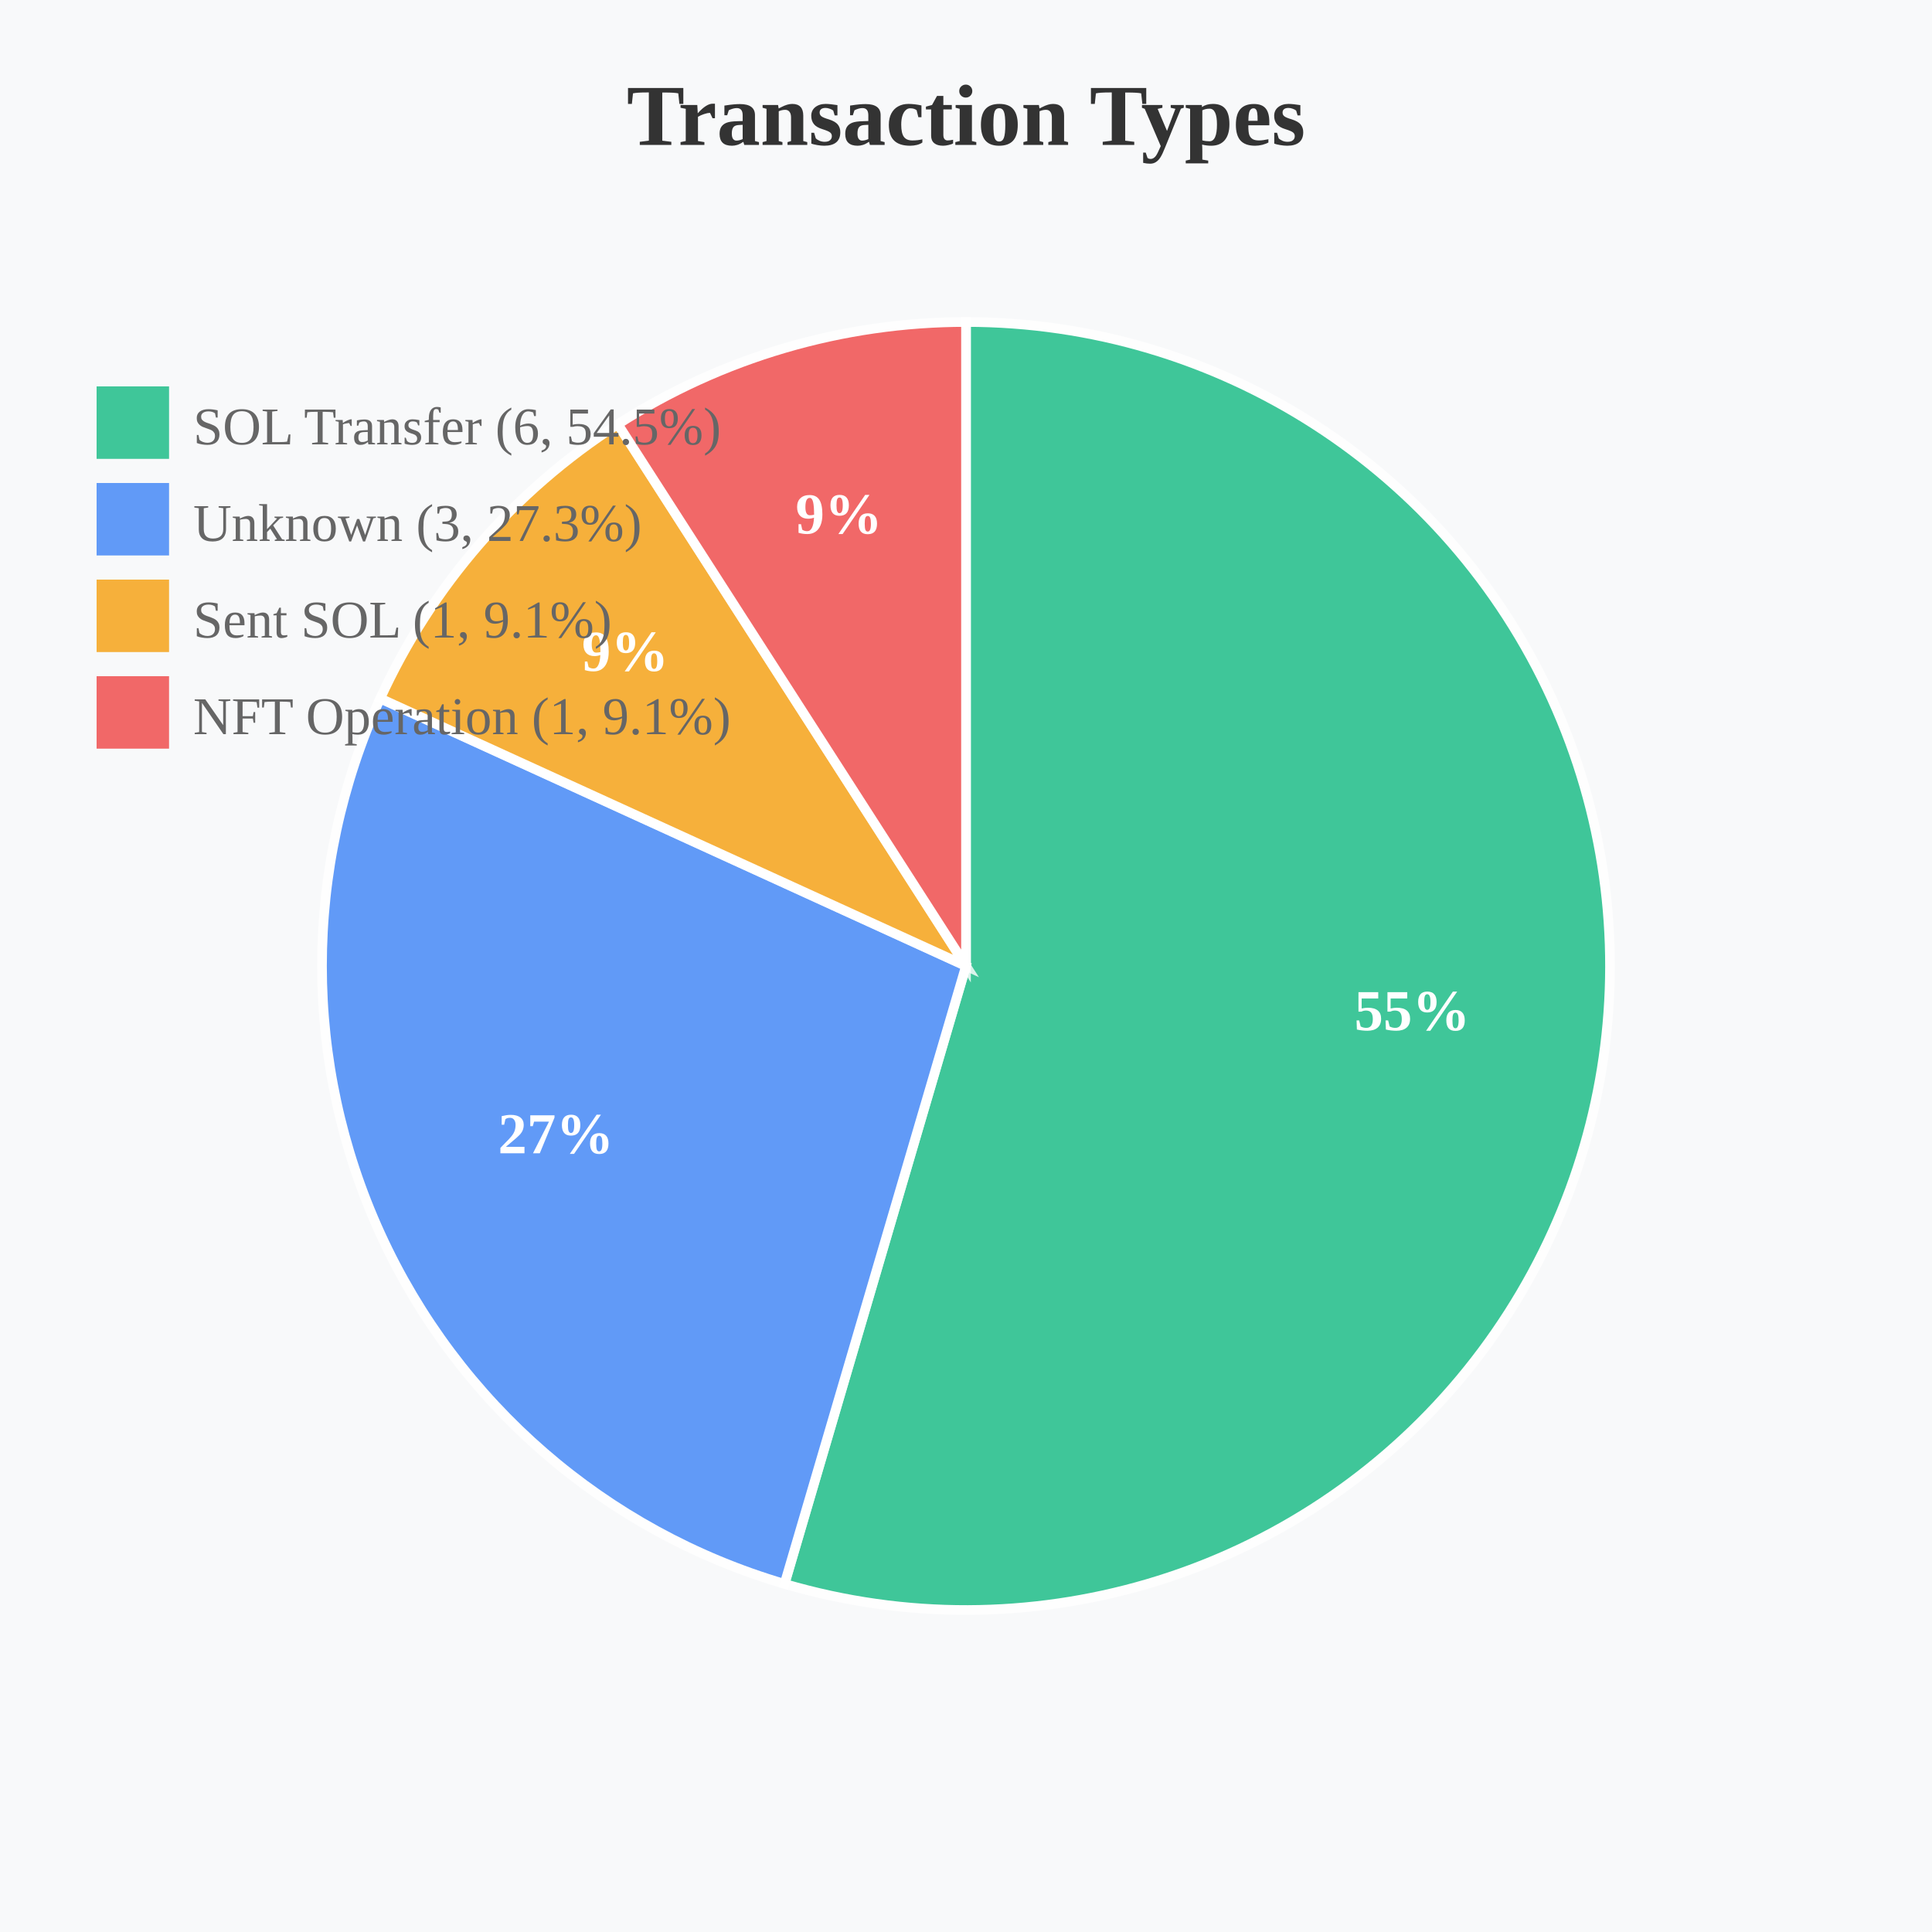
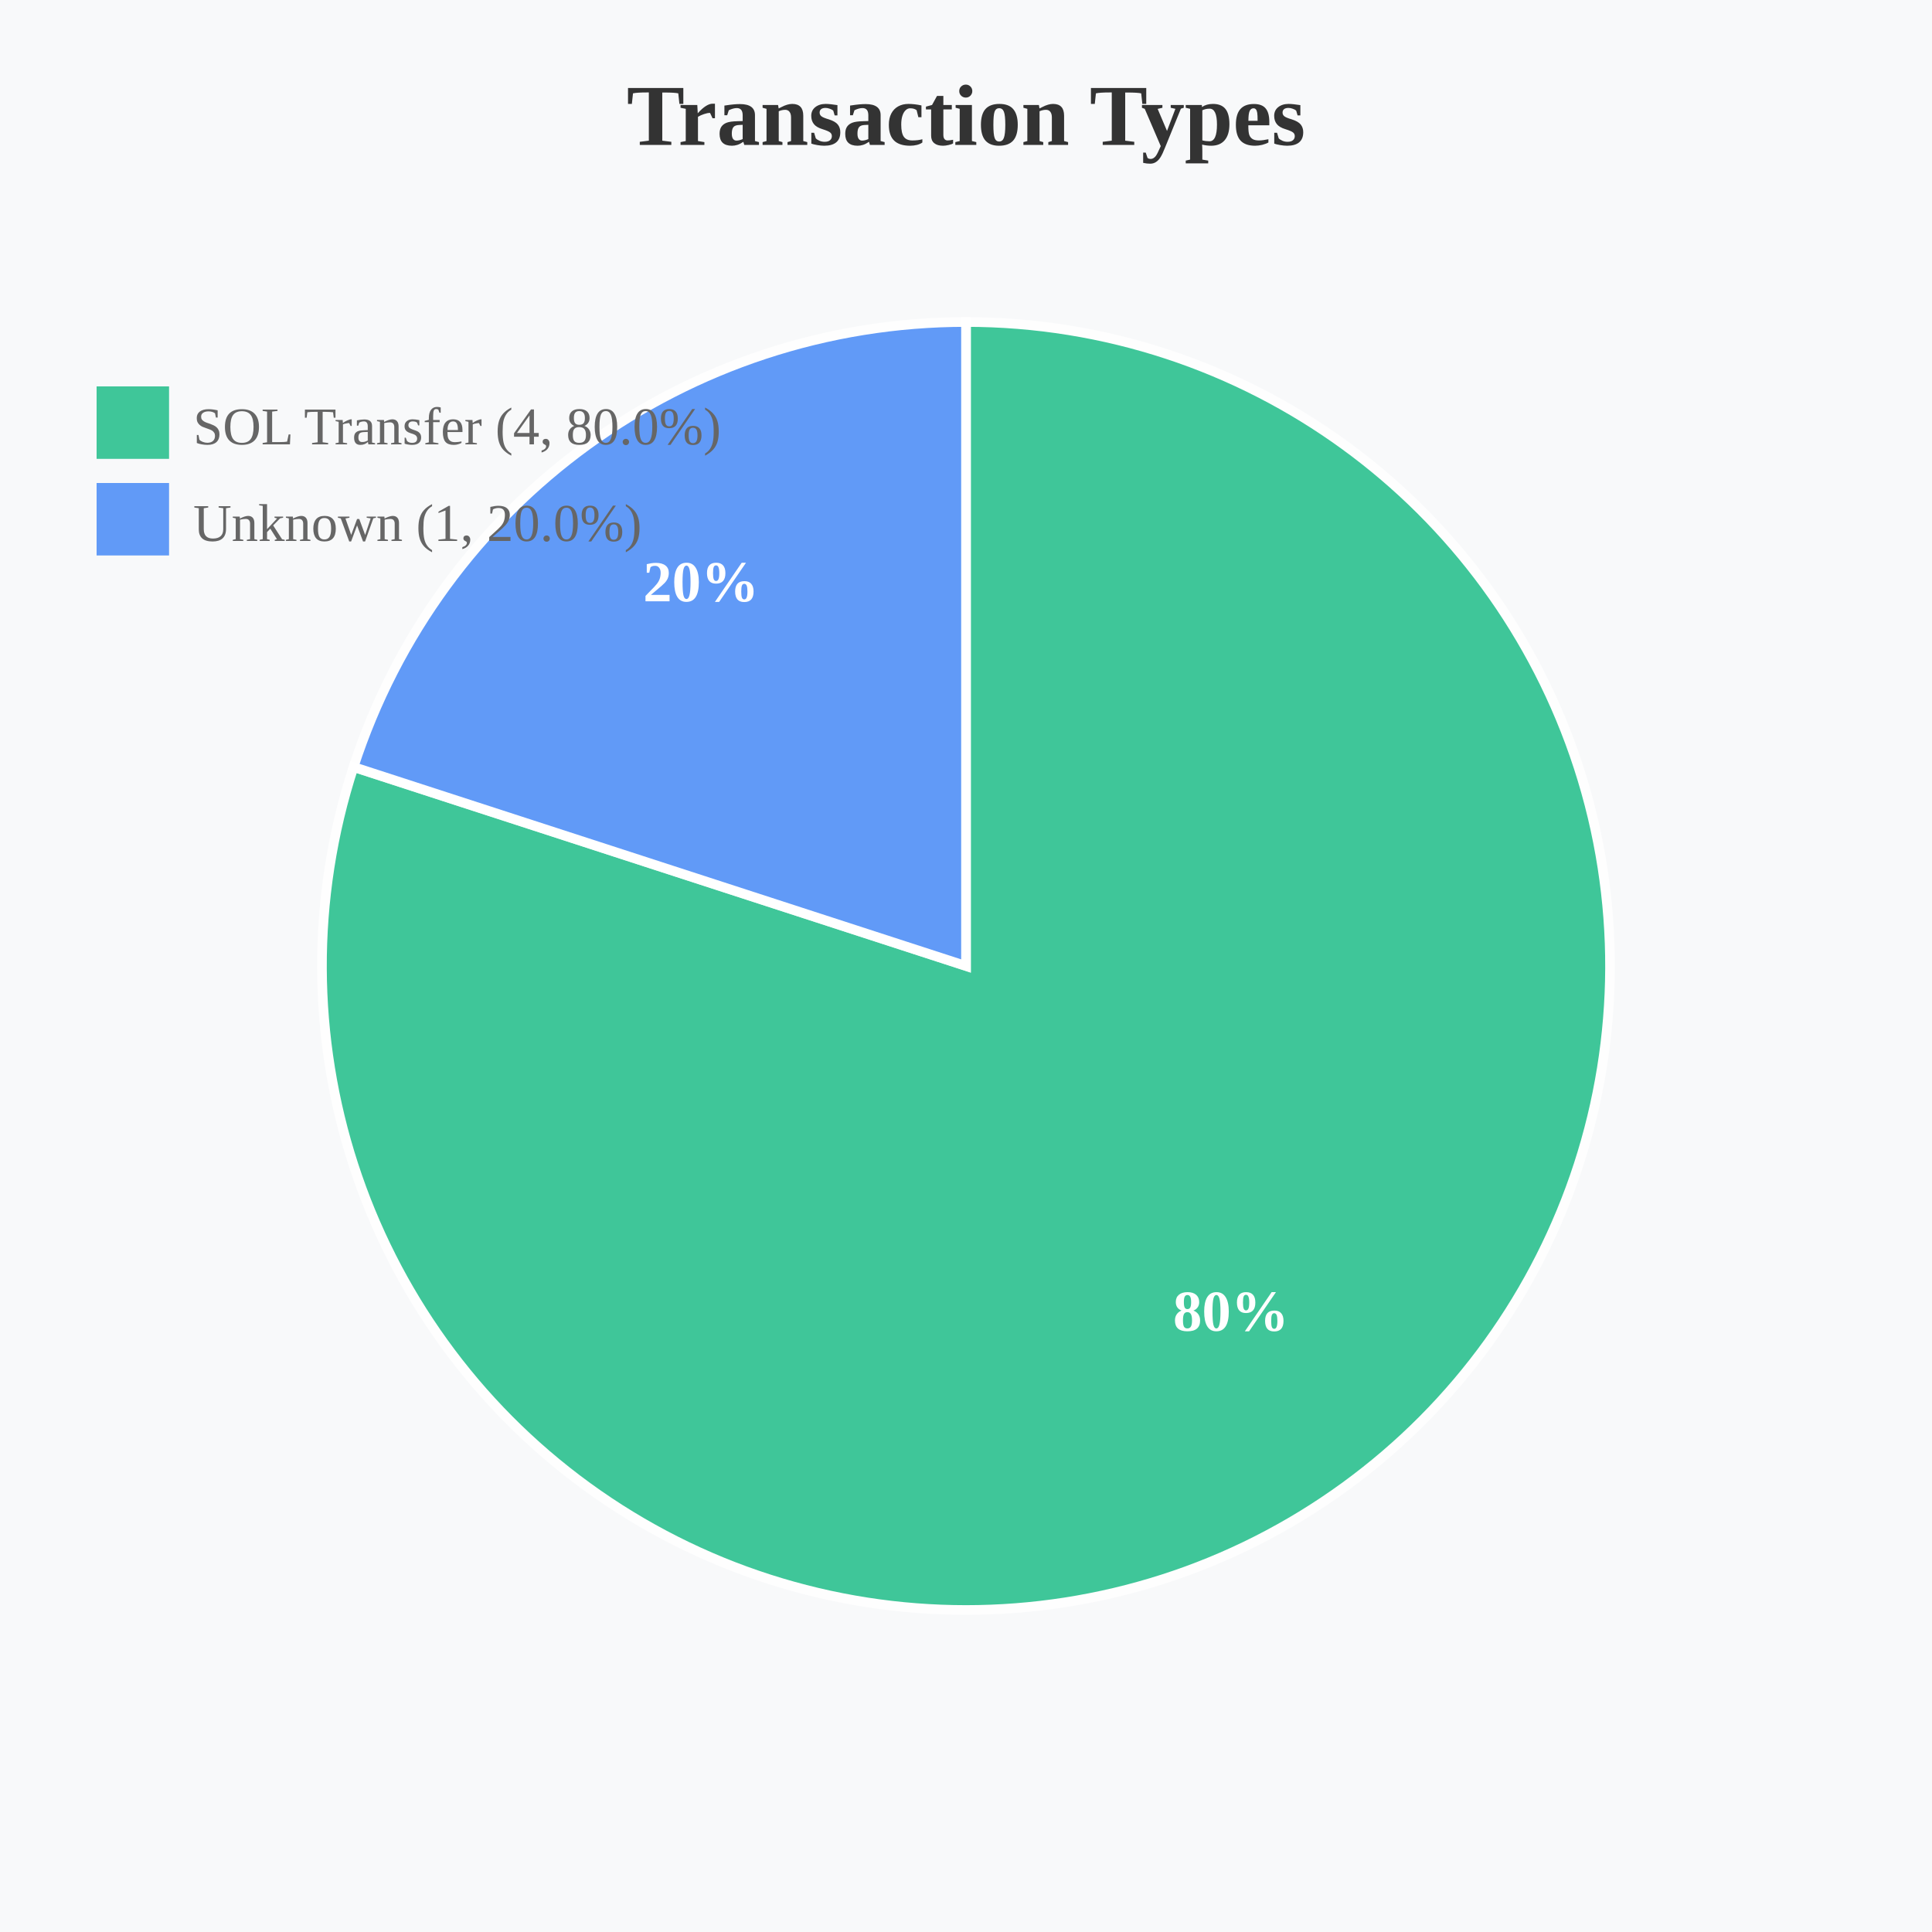
<svg xmlns="http://www.w3.org/2000/svg" width="400" height="400" viewBox="0 0 400 400">
  <rect width="400" height="400" fill="#f8f9fa" />
  <text x="200" y="30" text-anchor="middle" font-size="18" font-weight="bold" fill="#333">Transaction Types</text>
-   <path d="M 200 200 L 200 66.667 A 133.333 133.333 0 1 1 162.436 327.932 Z" fill="#10b981" opacity="0.8" stroke="#fff" stroke-width="2" />
-   <text x="292.383" y="213.283" text-anchor="middle" font-size="12" fill="#fff" font-weight="bold">55%</text>
-   <path d="M 200 200 L 162.436 327.932 A 133.333 133.333 0 0 1 78.716 144.611 Z" fill="#3b82f6" opacity="0.8" stroke="#fff" stroke-width="2" />
-   <text x="115.101" y="238.772" text-anchor="middle" font-size="12" fill="#fff" font-weight="bold">27%</text>
-   <path d="M 200 200 L 78.716 144.611 A 133.333 133.333 0 0 1 127.915 87.833 Z" fill="#f59e0b" opacity="0.8" stroke="#fff" stroke-width="2" />
-   <text x="129.463" y="138.88" text-anchor="middle" font-size="12" fill="#fff" font-weight="bold">9%</text>
-   <path d="M 200 200 L 127.915 87.833 A 133.333 133.333 0 0 1 200 66.667 Z" fill="#ef4444" opacity="0.8" stroke="#fff" stroke-width="2" />
-   <text x="173.705" y="110.447" text-anchor="middle" font-size="12" fill="#fff" font-weight="bold">9%</text>
+   <path d="M 200 200 L 200 66.667 A 133.333 133.333 0 1 1 73.192 158.798 Z" fill="#10b981" opacity="0.8" stroke="#fff" stroke-width="2" />
+   <text x="254.86" y="275.508" text-anchor="middle" font-size="12" fill="#fff" font-weight="bold">80%</text>
+   <path d="M 200 200 L 73.192 158.798 A 133.333 133.333 0 0 1 200 66.667 Z" fill="#3b82f6" opacity="0.8" stroke="#fff" stroke-width="2" />
+   <text x="145.14" y="124.492" text-anchor="middle" font-size="12" fill="#fff" font-weight="bold">20%</text>
  <rect x="20" y="80" width="15" height="15" fill="#10b981" opacity="0.8" />
-   <text x="40" y="92" font-size="11" fill="#666">SOL Transfer (6, 54.5%)</text>
+   <text x="40" y="92" font-size="11" fill="#666">SOL Transfer (4, 80.0%)</text>
  <rect x="20" y="100" width="15" height="15" fill="#3b82f6" opacity="0.8" />
-   <text x="40" y="112" font-size="11" fill="#666">Unknown (3, 27.3%)</text>
-   <rect x="20" y="120" width="15" height="15" fill="#f59e0b" opacity="0.8" />
-   <text x="40" y="132" font-size="11" fill="#666">Sent SOL (1, 9.1%)</text>
-   <rect x="20" y="140" width="15" height="15" fill="#ef4444" opacity="0.8" />
-   <text x="40" y="152" font-size="11" fill="#666">NFT Operation (1, 9.1%)</text>
+   <text x="40" y="112" font-size="11" fill="#666">Unknown (1, 20.0%)</text>
</svg>
